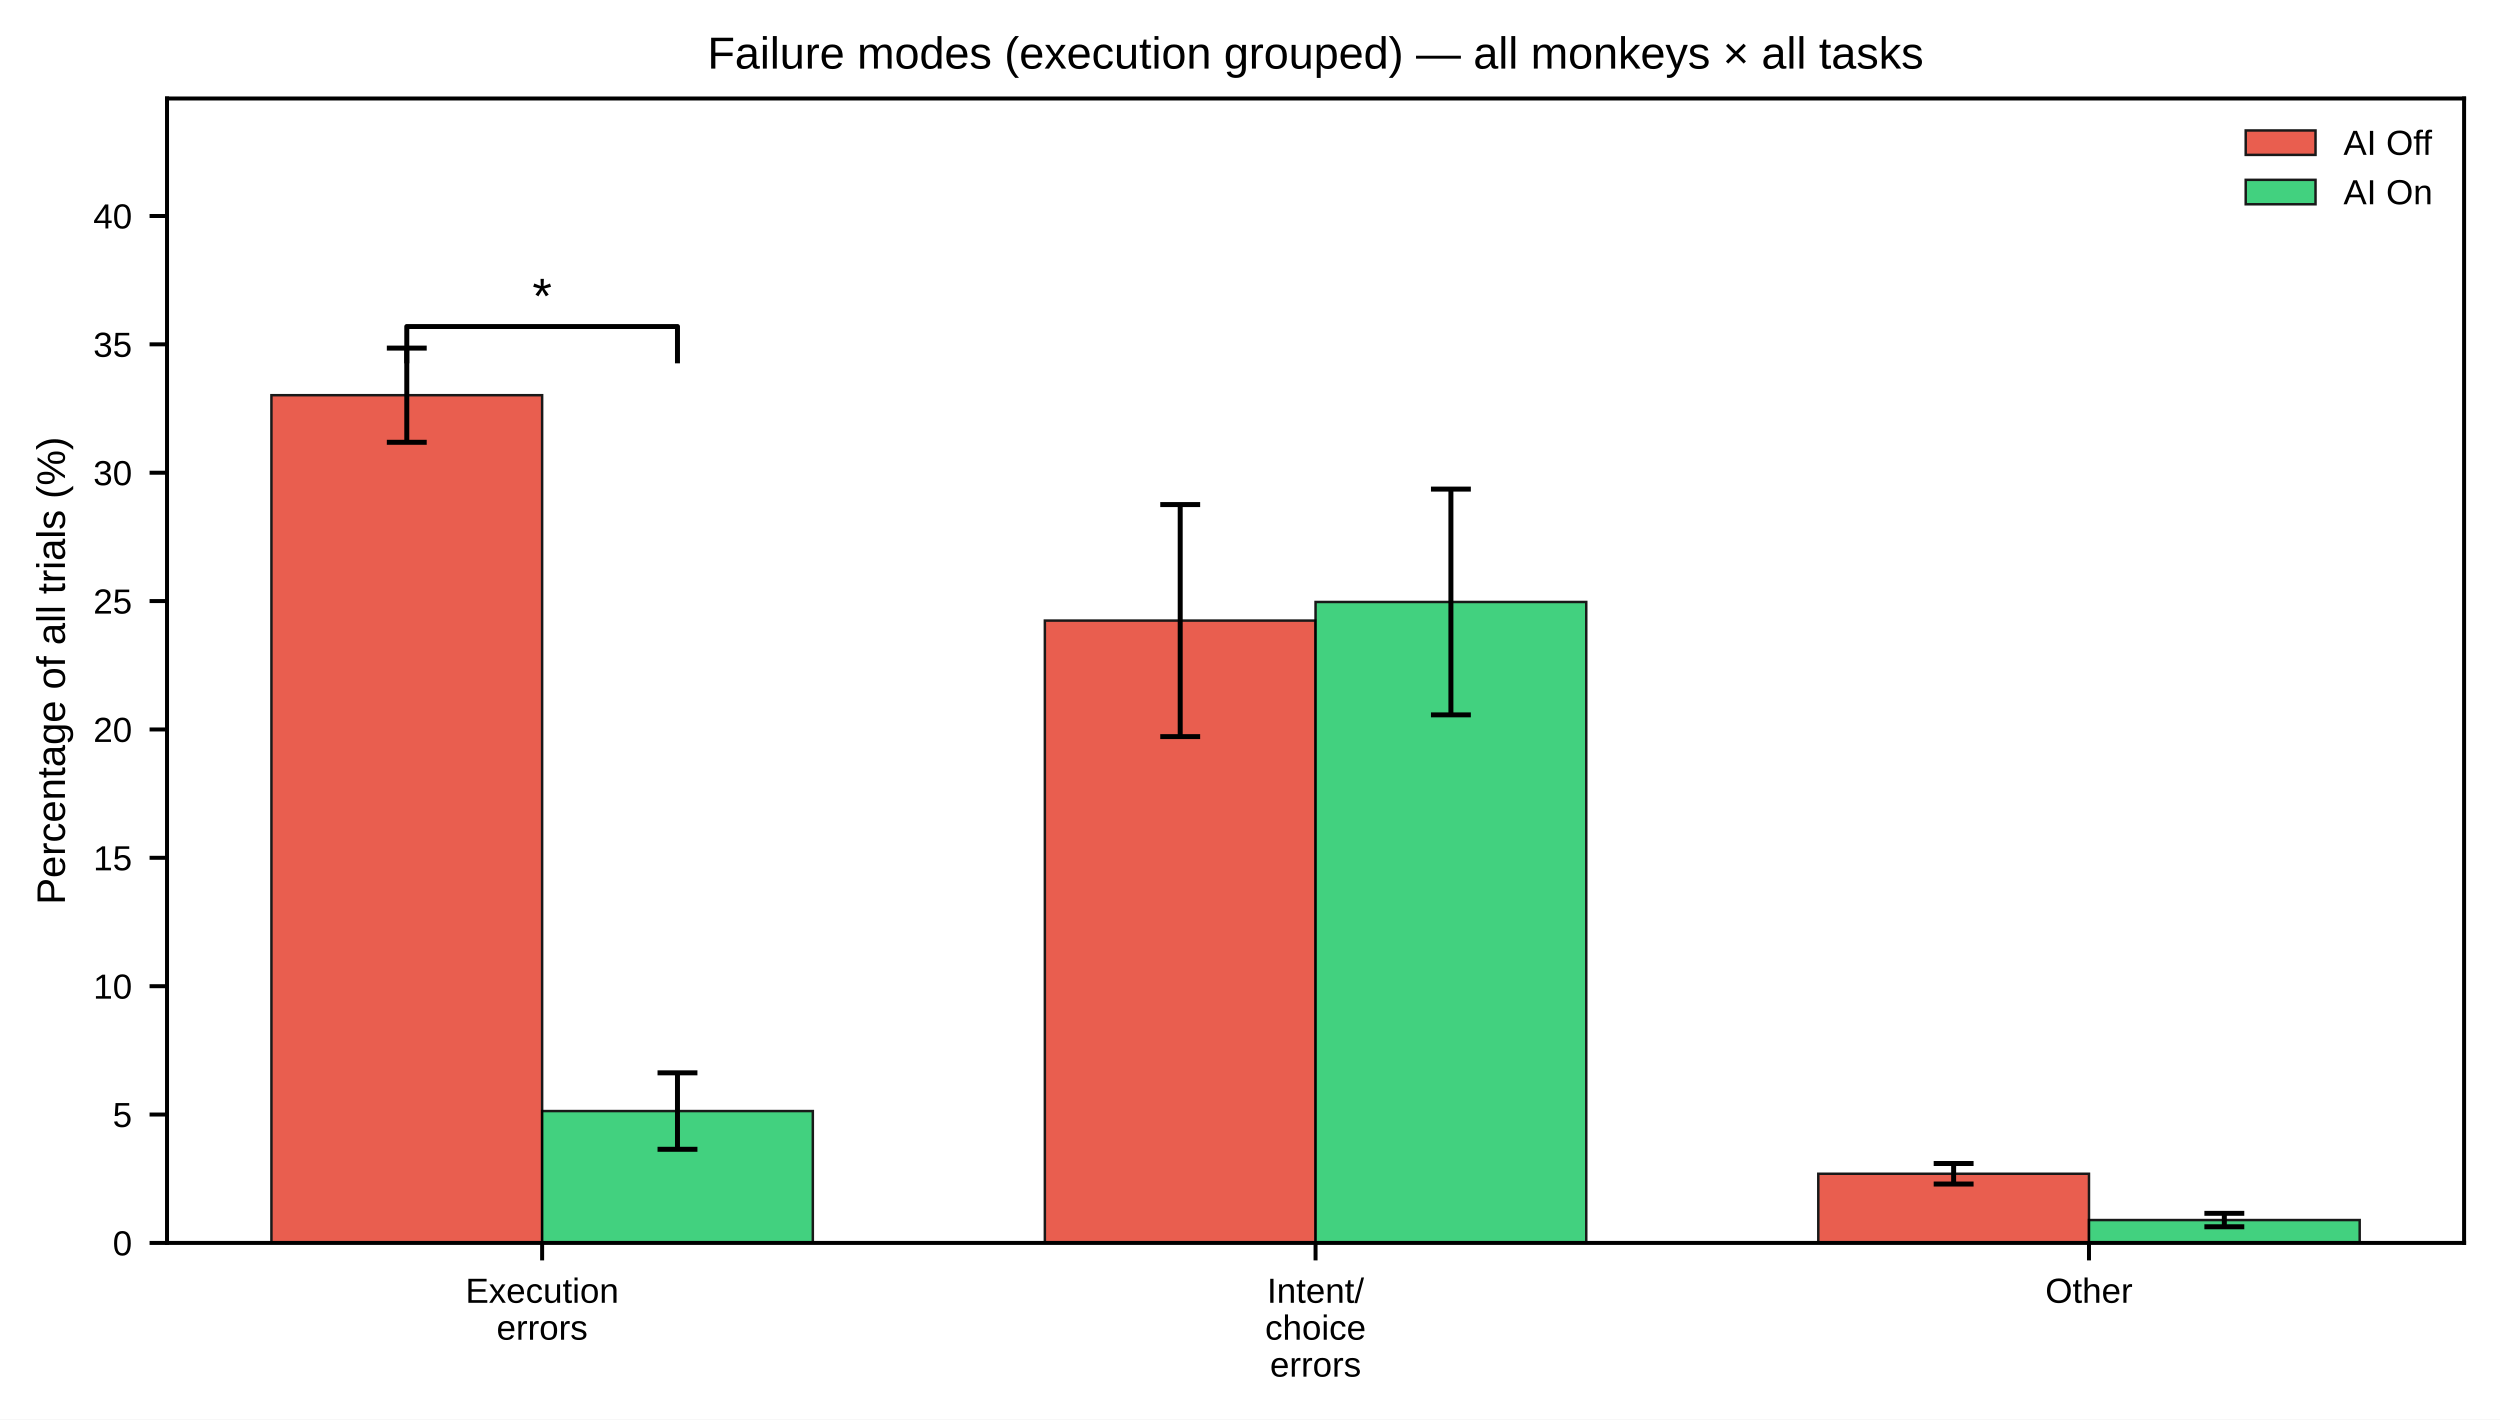
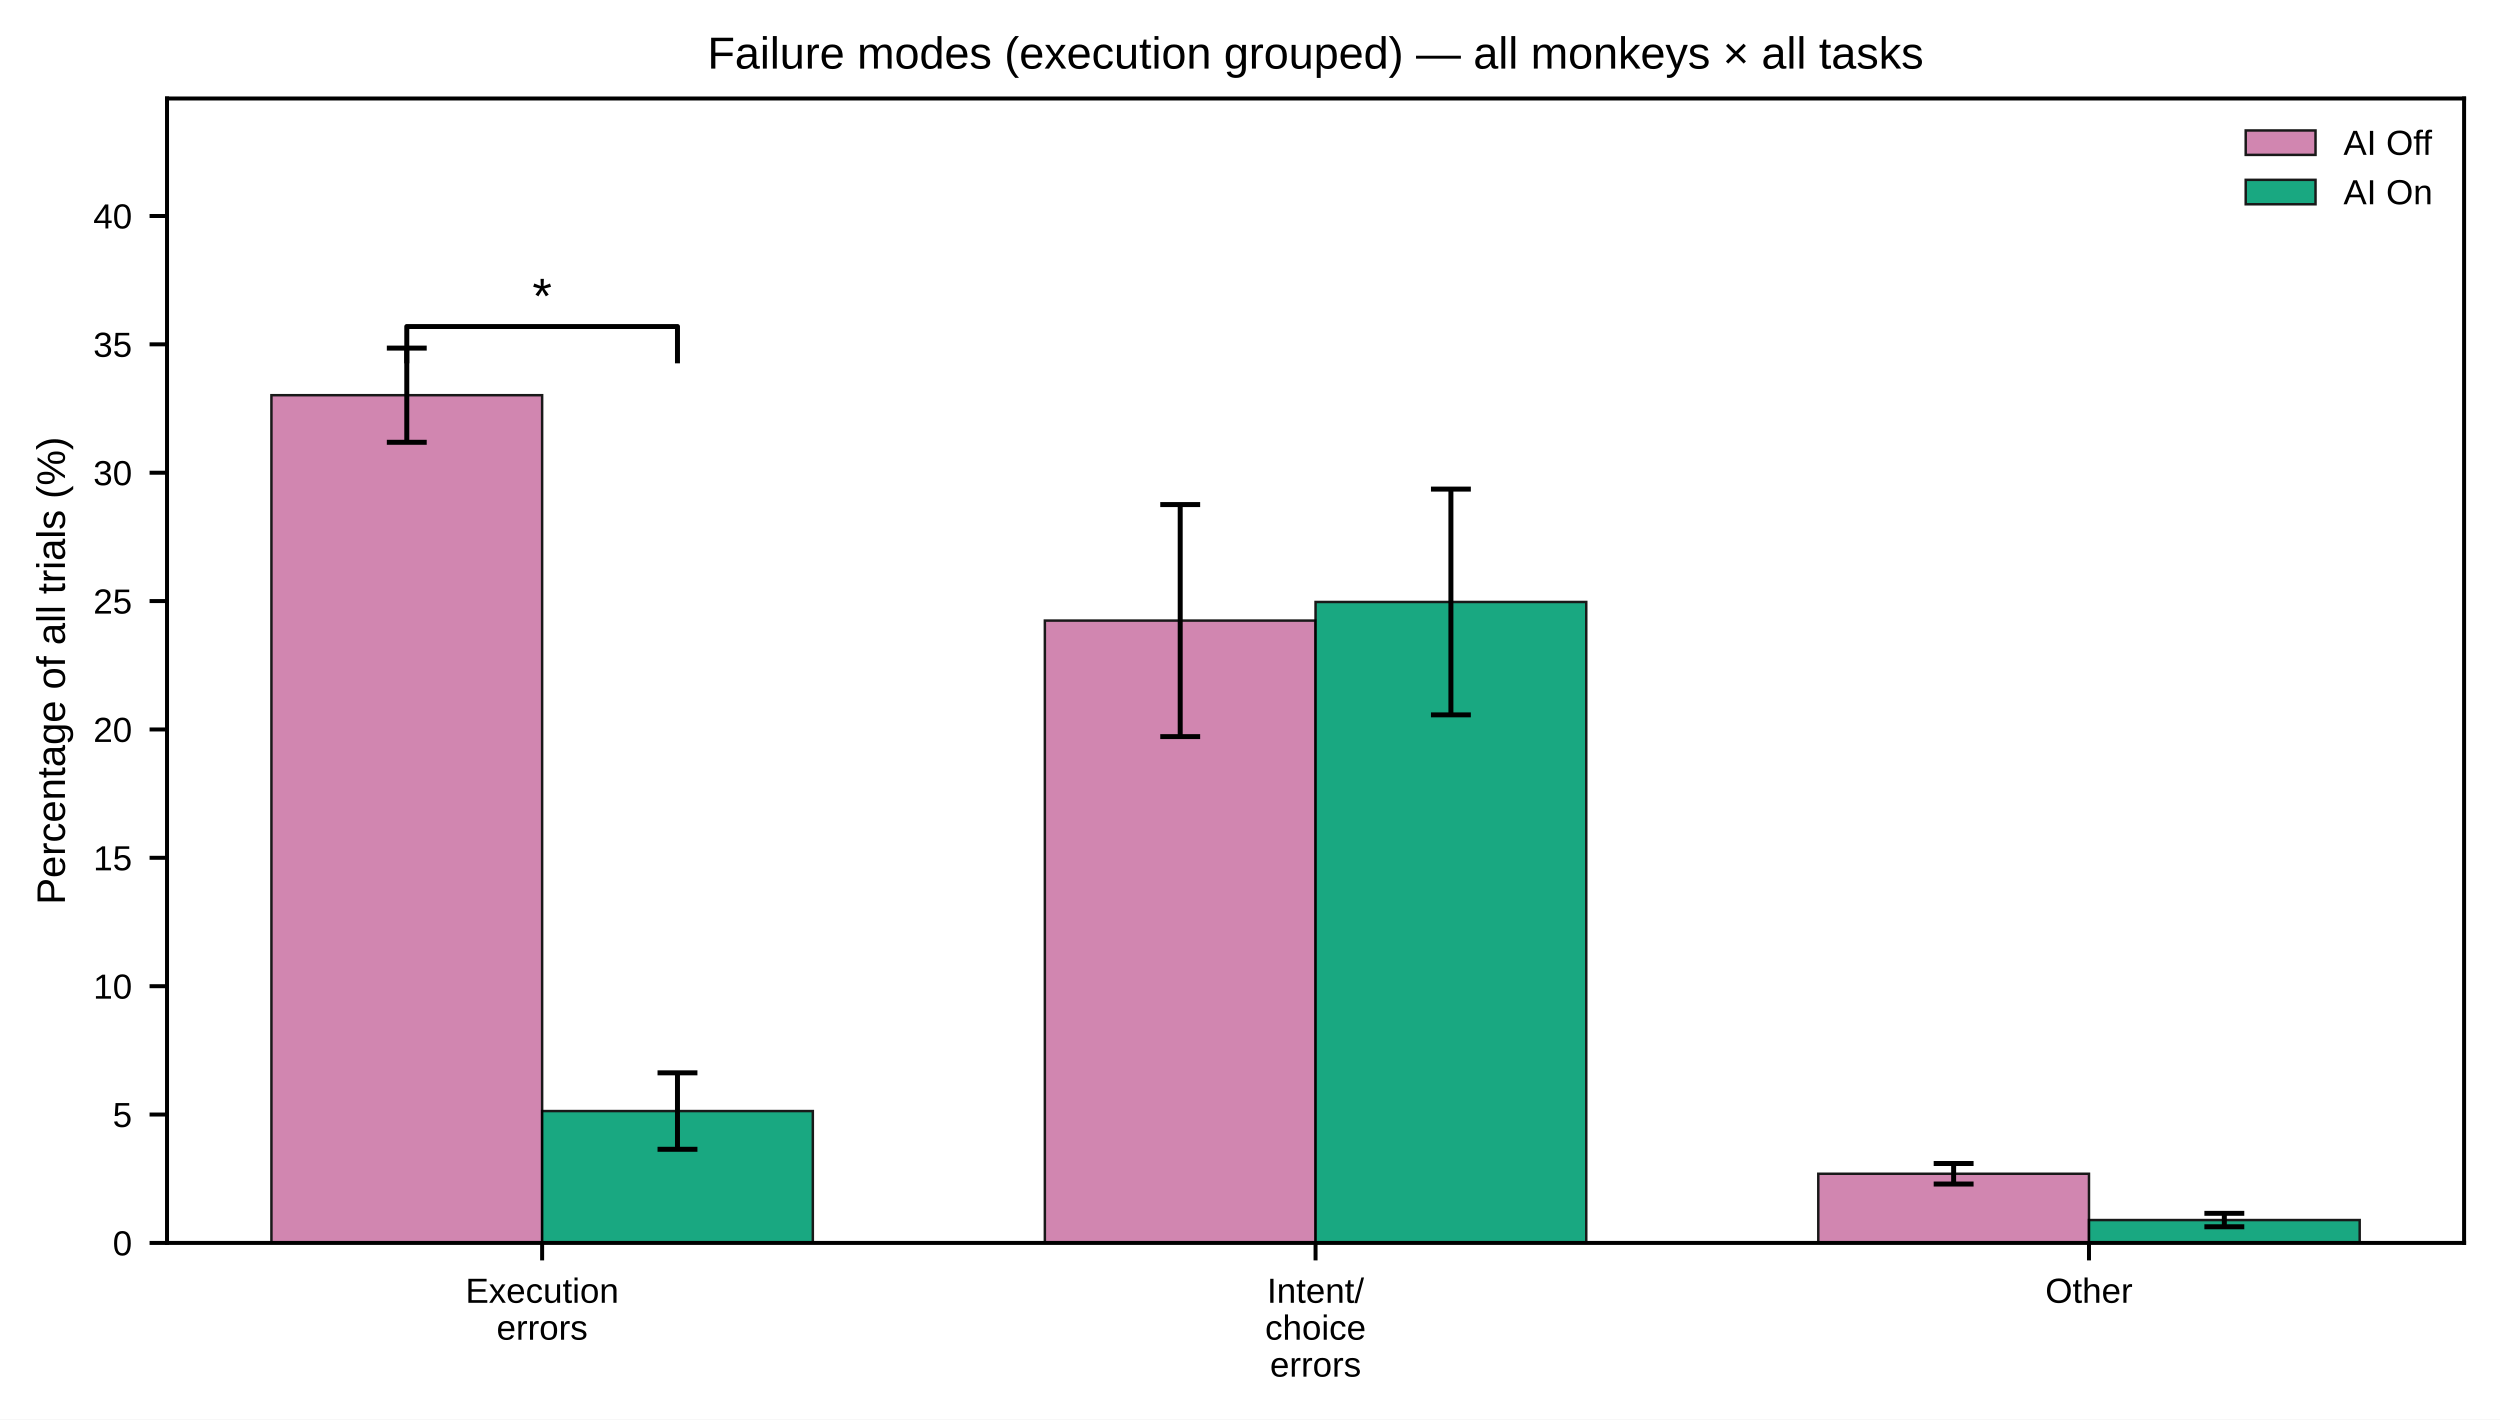
<svg xmlns="http://www.w3.org/2000/svg" xmlns:xlink="http://www.w3.org/1999/xlink" width="501.349pt" height="284.664pt" viewBox="0 0 501.349 284.664" version="1.1">
  <defs>
    <style type="text/css">*{stroke-linejoin: round; stroke-linecap: butt}</style>
  </defs>
  <g id="figure_1">
    <g id="patch_1">
      <path d="M 0 284.664  L 501.349 284.664  L 501.349 0  L 0 0  z " style="fill: #ffffff" />
    </g>
    <g id="axes_1">
      <g id="patch_2">
        <path d="M 33.493 249.254  L 494.149 249.254  L 494.149 19.752  L 33.493 19.752  z " style="fill: #ffffff" />
      </g>
      <g id="patch_3">
-         <path d="M 54.432 249.254  L 108.718 249.254  L 108.718 79.252  L 54.432 79.252  z " clip-path="url(#p235a81cf3d)" style="fill: #e74c3c; opacity: 0.9; stroke: #000000; stroke-width: 0.5; stroke-linejoin: miter" />
+         <path d="M 54.432 249.254  L 108.718 249.254  L 108.718 79.252  L 54.432 79.252  z " clip-path="url(#p235a81cf3d)" style="fill: #CC79A7; opacity: 0.9; stroke: #000000; stroke-width: 0.5; stroke-linejoin: miter" />
      </g>
      <g id="patch_4">
-         <path d="M 209.535 249.254  L 263.821 249.254  L 263.821 124.453  L 209.535 124.453  z " clip-path="url(#p235a81cf3d)" style="fill: #e74c3c; opacity: 0.9; stroke: #000000; stroke-width: 0.5; stroke-linejoin: miter" />
+         <path d="M 209.535 249.254  L 263.821 249.254  L 263.821 124.453  L 209.535 124.453  z " clip-path="url(#p235a81cf3d)" style="fill: #CC79A7; opacity: 0.9; stroke: #000000; stroke-width: 0.5; stroke-linejoin: miter" />
      </g>
      <g id="patch_5">
-         <path d="M 364.638 249.254  L 418.924 249.254  L 418.924 235.385  L 364.638 235.385  z " clip-path="url(#p235a81cf3d)" style="fill: #e74c3c; opacity: 0.9; stroke: #000000; stroke-width: 0.5; stroke-linejoin: miter" />
+         <path d="M 364.638 249.254  L 418.924 249.254  L 418.924 235.385  L 364.638 235.385  z " clip-path="url(#p235a81cf3d)" style="fill: #CC79A7; opacity: 0.9; stroke: #000000; stroke-width: 0.5; stroke-linejoin: miter" />
      </g>
      <g id="patch_6">
-         <path d="M 108.718 249.254  L 163.004 249.254  L 163.004 222.811  L 108.718 222.811  z " clip-path="url(#p235a81cf3d)" style="fill: #2ecc71; opacity: 0.9; stroke: #000000; stroke-width: 0.5; stroke-linejoin: miter" />
+         <path d="M 108.718 249.254  L 163.004 249.254  L 163.004 222.811  L 108.718 222.811  z " clip-path="url(#p235a81cf3d)" style="fill: #009E73; opacity: 0.9; stroke: #000000; stroke-width: 0.5; stroke-linejoin: miter" />
      </g>
      <g id="patch_7">
-         <path d="M 263.821 249.254  L 318.107 249.254  L 318.107 120.719  L 263.821 120.719  z " clip-path="url(#p235a81cf3d)" style="fill: #2ecc71; opacity: 0.9; stroke: #000000; stroke-width: 0.5; stroke-linejoin: miter" />
+         <path d="M 263.821 249.254  L 318.107 249.254  L 318.107 120.719  L 263.821 120.719  z " clip-path="url(#p235a81cf3d)" style="fill: #009E73; opacity: 0.9; stroke: #000000; stroke-width: 0.5; stroke-linejoin: miter" />
      </g>
      <g id="patch_8">
-         <path d="M 418.924 249.254  L 473.21 249.254  L 473.21 244.668  L 418.924 244.668  z " clip-path="url(#p235a81cf3d)" style="fill: #2ecc71; opacity: 0.9; stroke: #000000; stroke-width: 0.5; stroke-linejoin: miter" />
+         <path d="M 418.924 249.254  L 473.21 249.254  L 473.21 244.668  L 418.924 244.668  z " clip-path="url(#p235a81cf3d)" style="fill: #009E73; opacity: 0.9; stroke: #000000; stroke-width: 0.5; stroke-linejoin: miter" />
      </g>
      <g id="matplotlib.axis_1">
        <g id="xtick_1">
          <g id="line2d_1">
            <defs>
              <path id="m28c0505508" d="M 0 0  L 0 3.5  " style="stroke: #000000; stroke-width: 0.8" />
            </defs>
            <g>
              <use xlink:href="#m28c0505508" x="108.718" y="249.254" style="stroke: #000000; stroke-width: 0.8" />
            </g>
          </g>
          <g id="text_1">
            <text style="font: 7px 'Arial'" transform="translate(93.3479 261.2649)">Execution</text>
            <text style="font: 7px 'Arial'" transform="translate(99.579 268.6687)">errors</text>
          </g>
        </g>
        <g id="xtick_2">
          <g id="line2d_2">
            <g>
              <use xlink:href="#m28c0505508" x="263.821" y="249.254" style="stroke: #000000; stroke-width: 0.8" />
            </g>
          </g>
          <g id="text_2">
            <text style="font: 7px 'Arial'" transform="translate(254.0926 261.2649)">Intent/</text>
            <text style="font: 7px 'Arial'" transform="translate(253.7043 268.6687)">choice</text>
            <text style="font: 7px 'Arial'" transform="translate(254.6821 276.0726)">errors</text>
          </g>
        </g>
        <g id="xtick_3">
          <g id="line2d_3">
            <g>
              <use xlink:href="#m28c0505508" x="418.924" y="249.254" style="stroke: #000000; stroke-width: 0.8" />
            </g>
          </g>
          <g id="text_3">
            <text style="font: 7px 'Arial'; text-anchor: middle" x="418.924" y="261.265" transform="rotate(-0 418.9241 261.2649)">Other</text>
          </g>
        </g>
      </g>
      <g id="matplotlib.axis_2">
        <g id="ytick_1">
          <g id="line2d_4">
            <defs>
              <path id="m68511d2d9b" d="M 0 0  L -3.5 0  " style="stroke: #000000; stroke-width: 0.8" />
            </defs>
            <g>
              <use xlink:href="#m68511d2d9b" x="33.493" y="249.254" style="stroke: #000000; stroke-width: 0.8" />
            </g>
          </g>
          <g id="text_4">
            <text style="font: 7px 'Arial'; text-anchor: end" x="26.493" y="251.76" transform="rotate(-0 26.49281 251.7597)">0</text>
          </g>
        </g>
        <g id="ytick_2">
          <g id="line2d_5">
            <g>
              <use xlink:href="#m68511d2d9b" x="33.493" y="223.512" style="stroke: #000000; stroke-width: 0.8" />
            </g>
          </g>
          <g id="text_5">
            <text style="font: 7px 'Arial'; text-anchor: end" x="26.493" y="226.017" transform="rotate(-0 26.49281 226.0172)">5</text>
          </g>
        </g>
        <g id="ytick_3">
          <g id="line2d_6">
            <g>
              <use xlink:href="#m68511d2d9b" x="33.493" y="197.77" style="stroke: #000000; stroke-width: 0.8" />
            </g>
          </g>
          <g id="text_6">
            <text style="font: 7px 'Arial'; text-anchor: end" x="26.493" y="200.275" transform="rotate(-0 26.49281 200.2748)">10</text>
          </g>
        </g>
        <g id="ytick_4">
          <g id="line2d_7">
            <g>
              <use xlink:href="#m68511d2d9b" x="33.493" y="172.027" style="stroke: #000000; stroke-width: 0.8" />
            </g>
          </g>
          <g id="text_7">
            <text style="font: 7px 'Arial'; text-anchor: end" x="26.493" y="174.532" transform="rotate(-0 26.49281 174.5323)">15</text>
          </g>
        </g>
        <g id="ytick_5">
          <g id="line2d_8">
            <g>
              <use xlink:href="#m68511d2d9b" x="33.493" y="146.285" style="stroke: #000000; stroke-width: 0.8" />
            </g>
          </g>
          <g id="text_8">
            <text style="font: 7px 'Arial'; text-anchor: end" x="26.493" y="148.79" transform="rotate(-0 26.49281 148.7899)">20</text>
          </g>
        </g>
        <g id="ytick_6">
          <g id="line2d_9">
            <g>
              <use xlink:href="#m68511d2d9b" x="33.493" y="120.542" style="stroke: #000000; stroke-width: 0.8" />
            </g>
          </g>
          <g id="text_9">
            <text style="font: 7px 'Arial'; text-anchor: end" x="26.493" y="123.047" transform="rotate(-0 26.49281 123.0474)">25</text>
          </g>
        </g>
        <g id="ytick_7">
          <g id="line2d_10">
            <g>
              <use xlink:href="#m68511d2d9b" x="33.493" y="94.8" style="stroke: #000000; stroke-width: 0.8" />
            </g>
          </g>
          <g id="text_10">
            <text style="font: 7px 'Arial'; text-anchor: end" x="26.493" y="97.305" transform="rotate(-0 26.49281 97.30495)">30</text>
          </g>
        </g>
        <g id="ytick_8">
          <g id="line2d_11">
            <g>
              <use xlink:href="#m68511d2d9b" x="33.493" y="69.057" style="stroke: #000000; stroke-width: 0.8" />
            </g>
          </g>
          <g id="text_11">
            <text style="font: 7px 'Arial'; text-anchor: end" x="26.493" y="71.562" transform="rotate(-0 26.49281 71.56249)">35</text>
          </g>
        </g>
        <g id="ytick_9">
          <g id="line2d_12">
            <g>
              <use xlink:href="#m68511d2d9b" x="33.493" y="43.315" style="stroke: #000000; stroke-width: 0.8" />
            </g>
          </g>
          <g id="text_12">
            <text style="font: 7px 'Arial'; text-anchor: end" x="26.493" y="45.82" transform="rotate(-0 26.49281 45.82003)">40</text>
          </g>
        </g>
        <g id="text_13">
          <text style="font: 8px 'Arial'; text-anchor: middle" x="13.024" y="134.503" transform="rotate(-90 13.02375 134.5031)">Percentage of all trials (%)</text>
        </g>
      </g>
      <g id="line2d_13">
        <path d="M 81.575 72.367  L 81.575 65.482  L 135.861 65.482  L 135.861 72.367  " clip-path="url(#p235a81cf3d)" style="fill: none; stroke: #000000; stroke-linecap: square" />
      </g>
      <g id="patch_9">
        <path d="M 33.493 249.254  L 33.493 19.752  " style="fill: none; stroke: #000000; stroke-width: 0.8; stroke-linejoin: miter; stroke-linecap: square" />
      </g>
      <g id="patch_10">
        <path d="M 494.149 249.254  L 494.149 19.752  " style="fill: none; stroke: #000000; stroke-width: 0.8; stroke-linejoin: miter; stroke-linecap: square" />
      </g>
      <g id="patch_11">
        <path d="M 33.493 249.254  L 494.149 249.254  " style="fill: none; stroke: #000000; stroke-width: 0.8; stroke-linejoin: miter; stroke-linecap: square" />
      </g>
      <g id="patch_12">
        <path d="M 33.493 19.752  L 494.149 19.752  " style="fill: none; stroke: #000000; stroke-width: 0.8; stroke-linejoin: miter; stroke-linecap: square" />
      </g>
      <g id="text_14">
        <text style="font: 10px 'Arial'; text-anchor: middle" x="108.718" y="62.806" transform="rotate(-0 108.7178 62.80626)">*</text>
      </g>
      <g id="text_15">
        <text style="font: 9px 'Arial'; text-anchor: middle" x="263.821" y="13.752" transform="rotate(-0 263.8209 13.75172)">Failure modes (execution grouped) — all monkeys × all tasks</text>
      </g>
      <g id="LineCollection_1">
        <path d="M 81.575 88.7  L 81.575 69.805  " clip-path="url(#p235a81cf3d)" style="fill: none; stroke: #000000" />
        <path d="M 236.678 147.717  L 236.678 101.189  " clip-path="url(#p235a81cf3d)" style="fill: none; stroke: #000000" />
        <path d="M 391.781 237.442  L 391.781 233.327  " clip-path="url(#p235a81cf3d)" style="fill: none; stroke: #000000" />
      </g>
      <g id="line2d_14">
        <defs>
          <path id="m8f4191ed77" d="M 4 0  L -4 -0  " style="stroke: #000000" />
        </defs>
        <g clip-path="url(#p235a81cf3d)">
          <use xlink:href="#m8f4191ed77" x="81.575" y="88.7" style="stroke: #000000" />
          <use xlink:href="#m8f4191ed77" x="236.678" y="147.717" style="stroke: #000000" />
          <use xlink:href="#m8f4191ed77" x="391.781" y="237.442" style="stroke: #000000" />
        </g>
      </g>
      <g id="line2d_15">
        <g clip-path="url(#p235a81cf3d)">
          <use xlink:href="#m8f4191ed77" x="81.575" y="69.805" style="stroke: #000000" />
          <use xlink:href="#m8f4191ed77" x="236.678" y="101.189" style="stroke: #000000" />
          <use xlink:href="#m8f4191ed77" x="391.781" y="233.327" style="stroke: #000000" />
        </g>
      </g>
      <g id="LineCollection_2">
        <path d="M 135.861 230.48  L 135.861 215.142  " clip-path="url(#p235a81cf3d)" style="fill: none; stroke: #000000" />
        <path d="M 290.964 143.359  L 290.964 98.08  " clip-path="url(#p235a81cf3d)" style="fill: none; stroke: #000000" />
        <path d="M 446.067 246.016  L 446.067 243.32  " clip-path="url(#p235a81cf3d)" style="fill: none; stroke: #000000" />
      </g>
      <g id="line2d_16">
        <g clip-path="url(#p235a81cf3d)">
          <use xlink:href="#m8f4191ed77" x="135.861" y="230.48" style="stroke: #000000" />
          <use xlink:href="#m8f4191ed77" x="290.964" y="143.359" style="stroke: #000000" />
          <use xlink:href="#m8f4191ed77" x="446.067" y="246.016" style="stroke: #000000" />
        </g>
      </g>
      <g id="line2d_17">
        <g clip-path="url(#p235a81cf3d)">
          <use xlink:href="#m8f4191ed77" x="135.861" y="215.142" style="stroke: #000000" />
          <use xlink:href="#m8f4191ed77" x="290.964" y="98.08" style="stroke: #000000" />
          <use xlink:href="#m8f4191ed77" x="446.067" y="243.32" style="stroke: #000000" />
        </g>
      </g>
      <g id="legend_1">
        <g id="patch_13">
-           <path d="M 450.353 31.062  L 464.353 31.062  L 464.353 26.162  L 450.353 26.162  z " style="fill: #e74c3c; opacity: 0.9; stroke: #000000; stroke-width: 0.5; stroke-linejoin: miter" />
+           <path d="M 450.353 31.062  L 464.353 31.062  L 464.353 26.162  L 450.353 26.162  z " style="fill: #CC79A7; opacity: 0.9; stroke: #000000; stroke-width: 0.5; stroke-linejoin: miter" />
        </g>
        <g id="text_16">
          <text style="font: 7px 'Arial'; text-anchor: start" x="469.953" y="31.062" transform="rotate(-0 469.9531 31.06219)">AI Off</text>
        </g>
        <g id="patch_14">
-           <path d="M 450.353 40.964  L 464.353 40.964  L 464.353 36.064  L 450.353 36.064  z " style="fill: #2ecc71; opacity: 0.9; stroke: #000000; stroke-width: 0.5; stroke-linejoin: miter" />
+           <path d="M 450.353 40.964  L 464.353 40.964  L 464.353 36.064  L 450.353 36.064  z " style="fill: #009E73; opacity: 0.9; stroke: #000000; stroke-width: 0.5; stroke-linejoin: miter" />
        </g>
        <g id="text_17">
          <text style="font: 7px 'Arial'; text-anchor: start" x="469.953" y="40.964" transform="rotate(-0 469.9531 40.96391)">AI On</text>
        </g>
      </g>
    </g>
  </g>
  <defs>
    <clipPath id="p235a81cf3d">
      <rect x="33.493" y="19.752" width="460.656" height="229.503" />
    </clipPath>
  </defs>
</svg>
